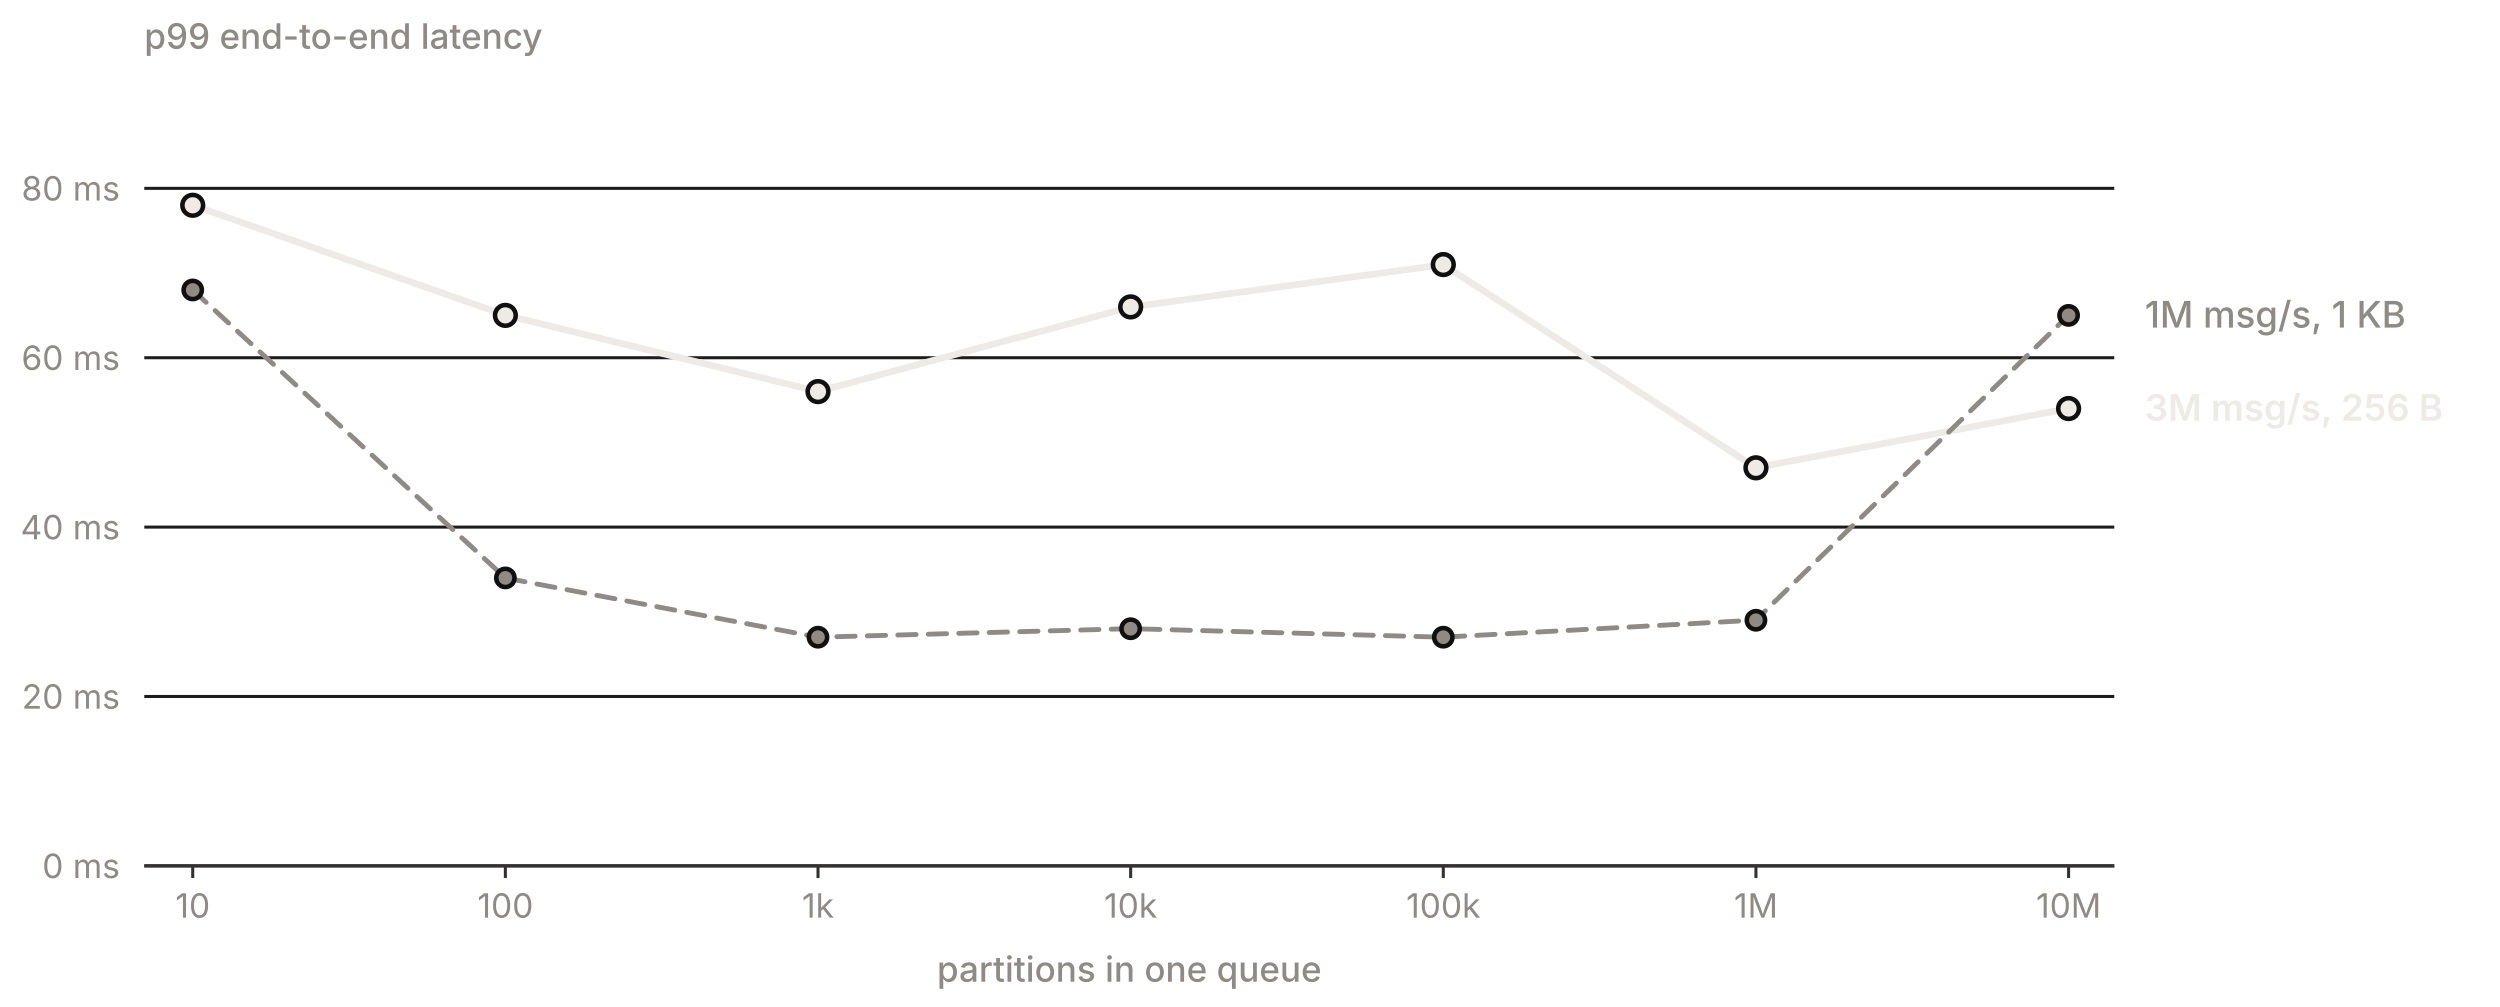
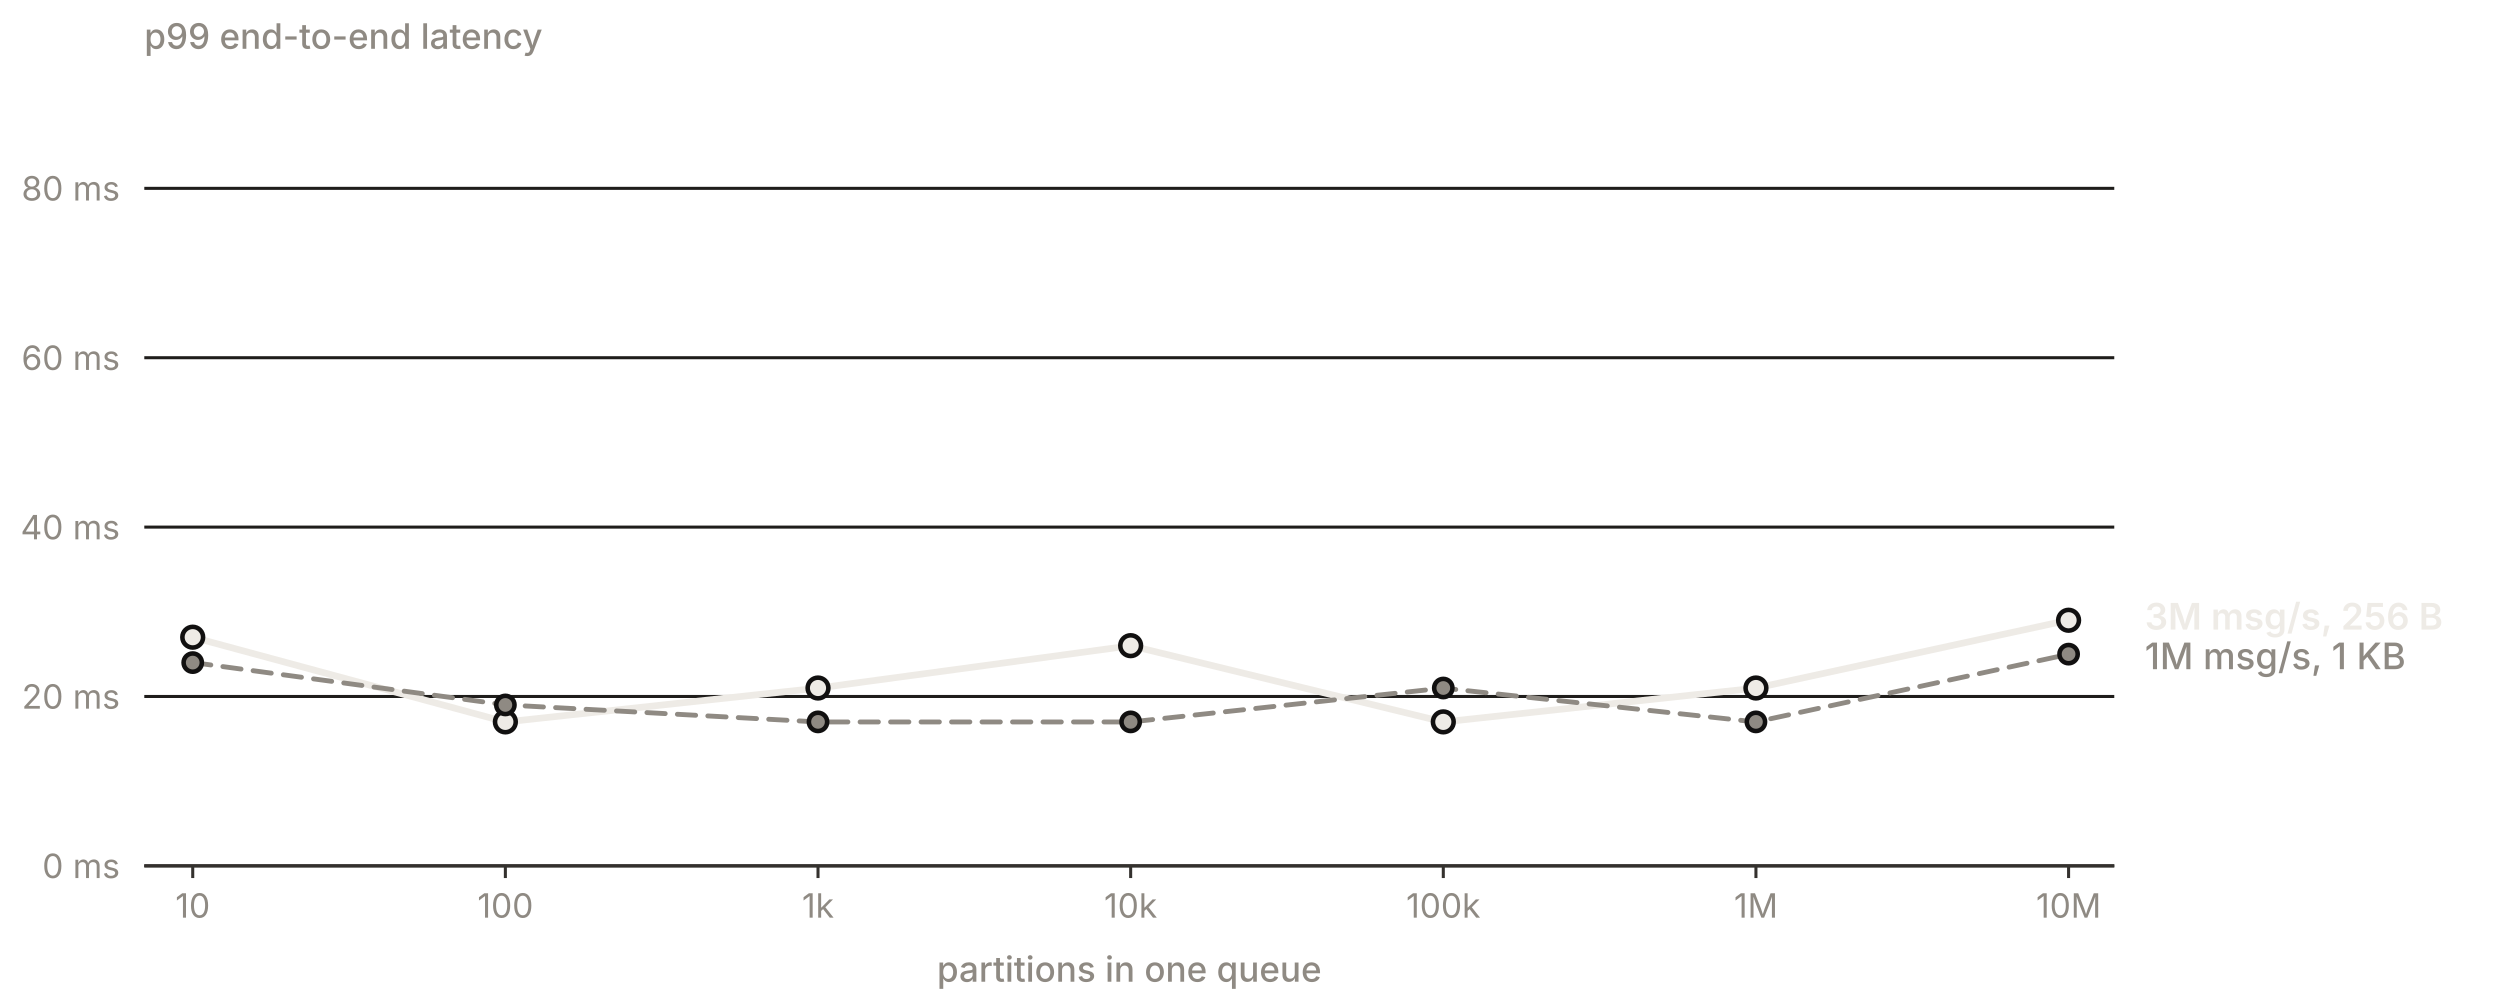
- <svg xmlns="http://www.w3.org/2000/svg" viewBox="0 0 820 330" width="820" height="330" role="img" aria-label="Queen 2.3.0 end-to-end p99 against the partition count from 10 to 10,000,000 on three GCP nodes with local NVMe: at 3,000,000 msg/s of 256-byte messages 78, 65, 56, 66, 71, 47 and 54 ms; at 1,000,000 msg/s of 1 KB messages 68, 34, 27, 28, 27, 29 and 65 ms." fill="rgb(0, 0, 0)" fill-opacity="1" stroke="none" stroke-width="1px" stroke-dasharray="none" stroke-linecap="butt" stroke-linejoin="miter" stroke-opacity="1" opacity="1" font-family="'Inter Variable', Inter, system-ui, -apple-system, 'Segoe UI', Roboto, sans-serif" font-size="15px" font-weight="400" text-anchor="start">
+ <svg xmlns="http://www.w3.org/2000/svg" viewBox="0 0 820 330" width="820" height="330" role="img" aria-label="Queen 2.4 end-to-end p99 against the partition count from 10 to 10,000,000 on three GCP nodes with local NVMe: at 3,000,000 msg/s of 256-byte messages 27, 17, 21, 26, 17, 21 and 29 ms; at 1,000,000 msg/s of 1 KB messages 24, 19, 17, 17, 21, 17 and 25 ms." fill="rgb(0, 0, 0)" fill-opacity="1" stroke="none" stroke-width="1px" stroke-dasharray="none" stroke-linecap="butt" stroke-linejoin="miter" stroke-opacity="1" opacity="1" font-family="'Inter Variable', Inter, system-ui, -apple-system, 'Segoe UI', Roboto, sans-serif" font-size="15px" font-weight="400" text-anchor="start">
  <text x="47.33" y="16" fill="rgb(143, 138, 131)" fill-opacity="1" stroke="none" stroke-width="1px" stroke-dasharray="none" stroke-linecap="butt" stroke-linejoin="miter" stroke-opacity="1" opacity="1" font-family="'Inter Variable', Inter, system-ui, -apple-system, 'Segoe UI', Roboto, sans-serif" font-size="11.5px" font-weight="500" text-anchor="start">p99 end-to-end latency</text>
  <g fill="rgb(0, 0, 0)" fill-opacity="1" stroke="none" stroke-width="1px" stroke-dasharray="none" stroke-linecap="butt" stroke-linejoin="miter" stroke-opacity="1" opacity="1" font-family="'Inter Variable', Inter, system-ui, -apple-system, 'Segoe UI', Roboto, sans-serif" font-size="15px" font-weight="400" text-anchor="start">
    <line x1="47.33" x2="693.48" y1="284" y2="284" fill="rgb(0, 0, 0)" fill-opacity="1" stroke="rgb(31, 29, 27)" stroke-width="1px" stroke-dasharray="none" stroke-linecap="butt" stroke-linejoin="miter" stroke-opacity="1" opacity="1" font-family="'Inter Variable', Inter, system-ui, -apple-system, 'Segoe UI', Roboto, sans-serif" font-size="15px" font-weight="400" text-anchor="start" />
    <text x="39.33" y="288" text-anchor="end" fill="rgb(143, 138, 131)" fill-opacity="1" stroke="none" stroke-width="1px" stroke-dasharray="none" stroke-linecap="butt" stroke-linejoin="miter" stroke-opacity="1" opacity="1" font-family="'Inter Variable', Inter, system-ui, -apple-system, 'Segoe UI', Roboto, sans-serif" font-size="11px" font-weight="400">0 ms</text>
  </g>
  <g fill="rgb(0, 0, 0)" fill-opacity="1" stroke="none" stroke-width="1px" stroke-dasharray="none" stroke-linecap="butt" stroke-linejoin="miter" stroke-opacity="1" opacity="1" font-family="'Inter Variable', Inter, system-ui, -apple-system, 'Segoe UI', Roboto, sans-serif" font-size="15px" font-weight="400" text-anchor="start">
    <line x1="47.33" x2="693.48" y1="228.444" y2="228.444" fill="rgb(0, 0, 0)" fill-opacity="1" stroke="rgb(31, 29, 27)" stroke-width="1px" stroke-dasharray="none" stroke-linecap="butt" stroke-linejoin="miter" stroke-opacity="1" opacity="1" font-family="'Inter Variable', Inter, system-ui, -apple-system, 'Segoe UI', Roboto, sans-serif" font-size="15px" font-weight="400" text-anchor="start" />
    <text x="39.33" y="232.444" text-anchor="end" fill="rgb(143, 138, 131)" fill-opacity="1" stroke="none" stroke-width="1px" stroke-dasharray="none" stroke-linecap="butt" stroke-linejoin="miter" stroke-opacity="1" opacity="1" font-family="'Inter Variable', Inter, system-ui, -apple-system, 'Segoe UI', Roboto, sans-serif" font-size="11px" font-weight="400">20 ms</text>
  </g>
  <g fill="rgb(0, 0, 0)" fill-opacity="1" stroke="none" stroke-width="1px" stroke-dasharray="none" stroke-linecap="butt" stroke-linejoin="miter" stroke-opacity="1" opacity="1" font-family="'Inter Variable', Inter, system-ui, -apple-system, 'Segoe UI', Roboto, sans-serif" font-size="15px" font-weight="400" text-anchor="start">
    <line x1="47.33" x2="693.48" y1="172.889" y2="172.889" fill="rgb(0, 0, 0)" fill-opacity="1" stroke="rgb(31, 29, 27)" stroke-width="1px" stroke-dasharray="none" stroke-linecap="butt" stroke-linejoin="miter" stroke-opacity="1" opacity="1" font-family="'Inter Variable', Inter, system-ui, -apple-system, 'Segoe UI', Roboto, sans-serif" font-size="15px" font-weight="400" text-anchor="start" />
    <text x="39.33" y="176.889" text-anchor="end" fill="rgb(143, 138, 131)" fill-opacity="1" stroke="none" stroke-width="1px" stroke-dasharray="none" stroke-linecap="butt" stroke-linejoin="miter" stroke-opacity="1" opacity="1" font-family="'Inter Variable', Inter, system-ui, -apple-system, 'Segoe UI', Roboto, sans-serif" font-size="11px" font-weight="400">40 ms</text>
  </g>
  <g fill="rgb(0, 0, 0)" fill-opacity="1" stroke="none" stroke-width="1px" stroke-dasharray="none" stroke-linecap="butt" stroke-linejoin="miter" stroke-opacity="1" opacity="1" font-family="'Inter Variable', Inter, system-ui, -apple-system, 'Segoe UI', Roboto, sans-serif" font-size="15px" font-weight="400" text-anchor="start">
    <line x1="47.33" x2="693.48" y1="117.333" y2="117.333" fill="rgb(0, 0, 0)" fill-opacity="1" stroke="rgb(31, 29, 27)" stroke-width="1px" stroke-dasharray="none" stroke-linecap="butt" stroke-linejoin="miter" stroke-opacity="1" opacity="1" font-family="'Inter Variable', Inter, system-ui, -apple-system, 'Segoe UI', Roboto, sans-serif" font-size="15px" font-weight="400" text-anchor="start" />
    <text x="39.33" y="121.333" text-anchor="end" fill="rgb(143, 138, 131)" fill-opacity="1" stroke="none" stroke-width="1px" stroke-dasharray="none" stroke-linecap="butt" stroke-linejoin="miter" stroke-opacity="1" opacity="1" font-family="'Inter Variable', Inter, system-ui, -apple-system, 'Segoe UI', Roboto, sans-serif" font-size="11px" font-weight="400">60 ms</text>
  </g>
  <g fill="rgb(0, 0, 0)" fill-opacity="1" stroke="none" stroke-width="1px" stroke-dasharray="none" stroke-linecap="butt" stroke-linejoin="miter" stroke-opacity="1" opacity="1" font-family="'Inter Variable', Inter, system-ui, -apple-system, 'Segoe UI', Roboto, sans-serif" font-size="15px" font-weight="400" text-anchor="start">
    <line x1="47.33" x2="693.48" y1="61.778" y2="61.778" fill="rgb(0, 0, 0)" fill-opacity="1" stroke="rgb(31, 29, 27)" stroke-width="1px" stroke-dasharray="none" stroke-linecap="butt" stroke-linejoin="miter" stroke-opacity="1" opacity="1" font-family="'Inter Variable', Inter, system-ui, -apple-system, 'Segoe UI', Roboto, sans-serif" font-size="15px" font-weight="400" text-anchor="start" />
    <text x="39.33" y="65.778" text-anchor="end" fill="rgb(143, 138, 131)" fill-opacity="1" stroke="none" stroke-width="1px" stroke-dasharray="none" stroke-linecap="butt" stroke-linejoin="miter" stroke-opacity="1" opacity="1" font-family="'Inter Variable', Inter, system-ui, -apple-system, 'Segoe UI', Roboto, sans-serif" font-size="11px" font-weight="400">80 ms</text>
  </g>
  <line x1="47.33" x2="693.48" y1="284" y2="284" fill="rgb(0, 0, 0)" fill-opacity="1" stroke="rgb(52, 49, 46)" stroke-width="1px" stroke-dasharray="none" stroke-linecap="butt" stroke-linejoin="miter" stroke-opacity="1" opacity="1" font-family="'Inter Variable', Inter, system-ui, -apple-system, 'Segoe UI', Roboto, sans-serif" font-size="15px" font-weight="400" text-anchor="start" />
  <g fill="rgb(0, 0, 0)" fill-opacity="1" stroke="none" stroke-width="1px" stroke-dasharray="none" stroke-linecap="butt" stroke-linejoin="miter" stroke-opacity="1" opacity="1" font-family="'Inter Variable', Inter, system-ui, -apple-system, 'Segoe UI', Roboto, sans-serif" font-size="15px" font-weight="400" text-anchor="start">
    <line x1="63.215" x2="63.215" y1="284" y2="288" fill="rgb(0, 0, 0)" fill-opacity="1" stroke="rgb(52, 49, 46)" stroke-width="1px" stroke-dasharray="none" stroke-linecap="butt" stroke-linejoin="miter" stroke-opacity="1" opacity="1" font-family="'Inter Variable', Inter, system-ui, -apple-system, 'Segoe UI', Roboto, sans-serif" font-size="15px" font-weight="400" text-anchor="start" />
    <text x="63.215" y="301" text-anchor="middle" fill="rgb(143, 138, 131)" fill-opacity="1" stroke="none" stroke-width="1px" stroke-dasharray="none" stroke-linecap="butt" stroke-linejoin="miter" stroke-opacity="1" opacity="1" font-family="'Inter Variable', Inter, system-ui, -apple-system, 'Segoe UI', Roboto, sans-serif" font-size="11px" font-weight="400">10</text>
  </g>
  <g fill="rgb(0, 0, 0)" fill-opacity="1" stroke="none" stroke-width="1px" stroke-dasharray="none" stroke-linecap="butt" stroke-linejoin="miter" stroke-opacity="1" opacity="1" font-family="'Inter Variable', Inter, system-ui, -apple-system, 'Segoe UI', Roboto, sans-serif" font-size="15px" font-weight="400" text-anchor="start">
    <line x1="165.761" x2="165.761" y1="284" y2="288" fill="rgb(0, 0, 0)" fill-opacity="1" stroke="rgb(52, 49, 46)" stroke-width="1px" stroke-dasharray="none" stroke-linecap="butt" stroke-linejoin="miter" stroke-opacity="1" opacity="1" font-family="'Inter Variable', Inter, system-ui, -apple-system, 'Segoe UI', Roboto, sans-serif" font-size="15px" font-weight="400" text-anchor="start" />
    <text x="165.761" y="301" text-anchor="middle" fill="rgb(143, 138, 131)" fill-opacity="1" stroke="none" stroke-width="1px" stroke-dasharray="none" stroke-linecap="butt" stroke-linejoin="miter" stroke-opacity="1" opacity="1" font-family="'Inter Variable', Inter, system-ui, -apple-system, 'Segoe UI', Roboto, sans-serif" font-size="11px" font-weight="400">100</text>
  </g>
  <g fill="rgb(0, 0, 0)" fill-opacity="1" stroke="none" stroke-width="1px" stroke-dasharray="none" stroke-linecap="butt" stroke-linejoin="miter" stroke-opacity="1" opacity="1" font-family="'Inter Variable', Inter, system-ui, -apple-system, 'Segoe UI', Roboto, sans-serif" font-size="15px" font-weight="400" text-anchor="start">
    <line x1="268.308" x2="268.308" y1="284" y2="288" fill="rgb(0, 0, 0)" fill-opacity="1" stroke="rgb(52, 49, 46)" stroke-width="1px" stroke-dasharray="none" stroke-linecap="butt" stroke-linejoin="miter" stroke-opacity="1" opacity="1" font-family="'Inter Variable', Inter, system-ui, -apple-system, 'Segoe UI', Roboto, sans-serif" font-size="15px" font-weight="400" text-anchor="start" />
    <text x="268.308" y="301" text-anchor="middle" fill="rgb(143, 138, 131)" fill-opacity="1" stroke="none" stroke-width="1px" stroke-dasharray="none" stroke-linecap="butt" stroke-linejoin="miter" stroke-opacity="1" opacity="1" font-family="'Inter Variable', Inter, system-ui, -apple-system, 'Segoe UI', Roboto, sans-serif" font-size="11px" font-weight="400">1k</text>
  </g>
  <g fill="rgb(0, 0, 0)" fill-opacity="1" stroke="none" stroke-width="1px" stroke-dasharray="none" stroke-linecap="butt" stroke-linejoin="miter" stroke-opacity="1" opacity="1" font-family="'Inter Variable', Inter, system-ui, -apple-system, 'Segoe UI', Roboto, sans-serif" font-size="15px" font-weight="400" text-anchor="start">
    <line x1="370.855" x2="370.855" y1="284" y2="288" fill="rgb(0, 0, 0)" fill-opacity="1" stroke="rgb(52, 49, 46)" stroke-width="1px" stroke-dasharray="none" stroke-linecap="butt" stroke-linejoin="miter" stroke-opacity="1" opacity="1" font-family="'Inter Variable', Inter, system-ui, -apple-system, 'Segoe UI', Roboto, sans-serif" font-size="15px" font-weight="400" text-anchor="start" />
    <text x="370.855" y="301" text-anchor="middle" fill="rgb(143, 138, 131)" fill-opacity="1" stroke="none" stroke-width="1px" stroke-dasharray="none" stroke-linecap="butt" stroke-linejoin="miter" stroke-opacity="1" opacity="1" font-family="'Inter Variable', Inter, system-ui, -apple-system, 'Segoe UI', Roboto, sans-serif" font-size="11px" font-weight="400">10k</text>
  </g>
  <g fill="rgb(0, 0, 0)" fill-opacity="1" stroke="none" stroke-width="1px" stroke-dasharray="none" stroke-linecap="butt" stroke-linejoin="miter" stroke-opacity="1" opacity="1" font-family="'Inter Variable', Inter, system-ui, -apple-system, 'Segoe UI', Roboto, sans-serif" font-size="15px" font-weight="400" text-anchor="start">
    <line x1="473.402" x2="473.402" y1="284" y2="288" fill="rgb(0, 0, 0)" fill-opacity="1" stroke="rgb(52, 49, 46)" stroke-width="1px" stroke-dasharray="none" stroke-linecap="butt" stroke-linejoin="miter" stroke-opacity="1" opacity="1" font-family="'Inter Variable', Inter, system-ui, -apple-system, 'Segoe UI', Roboto, sans-serif" font-size="15px" font-weight="400" text-anchor="start" />
    <text x="473.402" y="301" text-anchor="middle" fill="rgb(143, 138, 131)" fill-opacity="1" stroke="none" stroke-width="1px" stroke-dasharray="none" stroke-linecap="butt" stroke-linejoin="miter" stroke-opacity="1" opacity="1" font-family="'Inter Variable', Inter, system-ui, -apple-system, 'Segoe UI', Roboto, sans-serif" font-size="11px" font-weight="400">100k</text>
  </g>
  <g fill="rgb(0, 0, 0)" fill-opacity="1" stroke="none" stroke-width="1px" stroke-dasharray="none" stroke-linecap="butt" stroke-linejoin="miter" stroke-opacity="1" opacity="1" font-family="'Inter Variable', Inter, system-ui, -apple-system, 'Segoe UI', Roboto, sans-serif" font-size="15px" font-weight="400" text-anchor="start">
    <line x1="575.948" x2="575.948" y1="284" y2="288" fill="rgb(0, 0, 0)" fill-opacity="1" stroke="rgb(52, 49, 46)" stroke-width="1px" stroke-dasharray="none" stroke-linecap="butt" stroke-linejoin="miter" stroke-opacity="1" opacity="1" font-family="'Inter Variable', Inter, system-ui, -apple-system, 'Segoe UI', Roboto, sans-serif" font-size="15px" font-weight="400" text-anchor="start" />
    <text x="575.948" y="301" text-anchor="middle" fill="rgb(143, 138, 131)" fill-opacity="1" stroke="none" stroke-width="1px" stroke-dasharray="none" stroke-linecap="butt" stroke-linejoin="miter" stroke-opacity="1" opacity="1" font-family="'Inter Variable', Inter, system-ui, -apple-system, 'Segoe UI', Roboto, sans-serif" font-size="11px" font-weight="400">1M</text>
  </g>
  <g fill="rgb(0, 0, 0)" fill-opacity="1" stroke="none" stroke-width="1px" stroke-dasharray="none" stroke-linecap="butt" stroke-linejoin="miter" stroke-opacity="1" opacity="1" font-family="'Inter Variable', Inter, system-ui, -apple-system, 'Segoe UI', Roboto, sans-serif" font-size="15px" font-weight="400" text-anchor="start">
    <line x1="678.495" x2="678.495" y1="284" y2="288" fill="rgb(0, 0, 0)" fill-opacity="1" stroke="rgb(52, 49, 46)" stroke-width="1px" stroke-dasharray="none" stroke-linecap="butt" stroke-linejoin="miter" stroke-opacity="1" opacity="1" font-family="'Inter Variable', Inter, system-ui, -apple-system, 'Segoe UI', Roboto, sans-serif" font-size="15px" font-weight="400" text-anchor="start" />
    <text x="678.495" y="301" text-anchor="middle" fill="rgb(143, 138, 131)" fill-opacity="1" stroke="none" stroke-width="1px" stroke-dasharray="none" stroke-linecap="butt" stroke-linejoin="miter" stroke-opacity="1" opacity="1" font-family="'Inter Variable', Inter, system-ui, -apple-system, 'Segoe UI', Roboto, sans-serif" font-size="11px" font-weight="400">10M</text>
  </g>
  <text x="370.405" y="322" text-anchor="middle" fill="rgb(143, 138, 131)" fill-opacity="1" stroke="none" stroke-width="1px" stroke-dasharray="none" stroke-linecap="butt" stroke-linejoin="miter" stroke-opacity="1" opacity="1" font-family="'Inter Variable', Inter, system-ui, -apple-system, 'Segoe UI', Roboto, sans-serif" font-size="11.5px" font-weight="500">partitions in one queue</text>
  <g fill="rgb(0, 0, 0)" fill-opacity="1" stroke="none" stroke-width="1px" stroke-dasharray="none" stroke-linecap="butt" stroke-linejoin="miter" stroke-opacity="1" opacity="1" font-family="'Inter Variable', Inter, system-ui, -apple-system, 'Segoe UI', Roboto, sans-serif" font-size="15px" font-weight="400" text-anchor="start">
-     <path d="M 63.2 67.3 L 165.8 103.4 L 268.3 128.4 L 370.9 100.7 L 473.4 86.8 L 575.9 153.4 L 678.5 134.0" fill="none" fill-opacity="1" stroke="rgb(238, 235, 230)" stroke-width="2.2px" stroke-dasharray="none" stroke-linecap="round" stroke-linejoin="round" stroke-opacity="1" opacity="1" font-family="'Inter Variable', Inter, system-ui, -apple-system, 'Segoe UI', Roboto, sans-serif" font-size="15px" font-weight="400" text-anchor="start" />
-     <circle cx="63.215" cy="67.333" r="3.4" fill="rgb(238, 235, 230)" fill-opacity="1" stroke="rgb(17, 16, 16)" stroke-width="1.5px" stroke-dasharray="none" stroke-linecap="butt" stroke-linejoin="miter" stroke-opacity="1" opacity="1" font-family="'Inter Variable', Inter, system-ui, -apple-system, 'Segoe UI', Roboto, sans-serif" font-size="15px" font-weight="400" text-anchor="start" />
-     <circle cx="165.761" cy="103.444" r="3.4" fill="rgb(238, 235, 230)" fill-opacity="1" stroke="rgb(17, 16, 16)" stroke-width="1.5px" stroke-dasharray="none" stroke-linecap="butt" stroke-linejoin="miter" stroke-opacity="1" opacity="1" font-family="'Inter Variable', Inter, system-ui, -apple-system, 'Segoe UI', Roboto, sans-serif" font-size="15px" font-weight="400" text-anchor="start" />
-     <circle cx="268.308" cy="128.444" r="3.4" fill="rgb(238, 235, 230)" fill-opacity="1" stroke="rgb(17, 16, 16)" stroke-width="1.5px" stroke-dasharray="none" stroke-linecap="butt" stroke-linejoin="miter" stroke-opacity="1" opacity="1" font-family="'Inter Variable', Inter, system-ui, -apple-system, 'Segoe UI', Roboto, sans-serif" font-size="15px" font-weight="400" text-anchor="start" />
-     <circle cx="370.855" cy="100.667" r="3.4" fill="rgb(238, 235, 230)" fill-opacity="1" stroke="rgb(17, 16, 16)" stroke-width="1.5px" stroke-dasharray="none" stroke-linecap="butt" stroke-linejoin="miter" stroke-opacity="1" opacity="1" font-family="'Inter Variable', Inter, system-ui, -apple-system, 'Segoe UI', Roboto, sans-serif" font-size="15px" font-weight="400" text-anchor="start" />
-     <circle cx="473.402" cy="86.778" r="3.4" fill="rgb(238, 235, 230)" fill-opacity="1" stroke="rgb(17, 16, 16)" stroke-width="1.5px" stroke-dasharray="none" stroke-linecap="butt" stroke-linejoin="miter" stroke-opacity="1" opacity="1" font-family="'Inter Variable', Inter, system-ui, -apple-system, 'Segoe UI', Roboto, sans-serif" font-size="15px" font-weight="400" text-anchor="start" />
-     <circle cx="575.948" cy="153.444" r="3.4" fill="rgb(238, 235, 230)" fill-opacity="1" stroke="rgb(17, 16, 16)" stroke-width="1.5px" stroke-dasharray="none" stroke-linecap="butt" stroke-linejoin="miter" stroke-opacity="1" opacity="1" font-family="'Inter Variable', Inter, system-ui, -apple-system, 'Segoe UI', Roboto, sans-serif" font-size="15px" font-weight="400" text-anchor="start" />
-     <circle cx="678.495" cy="134" r="3.4" fill="rgb(238, 235, 230)" fill-opacity="1" stroke="rgb(17, 16, 16)" stroke-width="1.5px" stroke-dasharray="none" stroke-linecap="butt" stroke-linejoin="miter" stroke-opacity="1" opacity="1" font-family="'Inter Variable', Inter, system-ui, -apple-system, 'Segoe UI', Roboto, sans-serif" font-size="15px" font-weight="400" text-anchor="start" />
+     <path d="M 63.2 209.0 L 165.8 236.8 L 268.3 225.7 L 370.9 211.8 L 473.4 236.8 L 575.9 225.7 L 678.5 203.4" fill="none" fill-opacity="1" stroke="rgb(238, 235, 230)" stroke-width="2.2px" stroke-dasharray="none" stroke-linecap="round" stroke-linejoin="round" stroke-opacity="1" opacity="1" font-family="'Inter Variable', Inter, system-ui, -apple-system, 'Segoe UI', Roboto, sans-serif" font-size="15px" font-weight="400" text-anchor="start" />
+     <circle cx="63.215" cy="209.0" r="3.4" fill="rgb(238, 235, 230)" fill-opacity="1" stroke="rgb(17, 16, 16)" stroke-width="1.5px" stroke-dasharray="none" stroke-linecap="butt" stroke-linejoin="miter" stroke-opacity="1" opacity="1" font-family="'Inter Variable', Inter, system-ui, -apple-system, 'Segoe UI', Roboto, sans-serif" font-size="15px" font-weight="400" text-anchor="start" />
+     <circle cx="165.761" cy="236.778" r="3.4" fill="rgb(238, 235, 230)" fill-opacity="1" stroke="rgb(17, 16, 16)" stroke-width="1.5px" stroke-dasharray="none" stroke-linecap="butt" stroke-linejoin="miter" stroke-opacity="1" opacity="1" font-family="'Inter Variable', Inter, system-ui, -apple-system, 'Segoe UI', Roboto, sans-serif" font-size="15px" font-weight="400" text-anchor="start" />
+     <circle cx="268.308" cy="225.667" r="3.4" fill="rgb(238, 235, 230)" fill-opacity="1" stroke="rgb(17, 16, 16)" stroke-width="1.5px" stroke-dasharray="none" stroke-linecap="butt" stroke-linejoin="miter" stroke-opacity="1" opacity="1" font-family="'Inter Variable', Inter, system-ui, -apple-system, 'Segoe UI', Roboto, sans-serif" font-size="15px" font-weight="400" text-anchor="start" />
+     <circle cx="370.855" cy="211.778" r="3.4" fill="rgb(238, 235, 230)" fill-opacity="1" stroke="rgb(17, 16, 16)" stroke-width="1.5px" stroke-dasharray="none" stroke-linecap="butt" stroke-linejoin="miter" stroke-opacity="1" opacity="1" font-family="'Inter Variable', Inter, system-ui, -apple-system, 'Segoe UI', Roboto, sans-serif" font-size="15px" font-weight="400" text-anchor="start" />
+     <circle cx="473.402" cy="236.778" r="3.4" fill="rgb(238, 235, 230)" fill-opacity="1" stroke="rgb(17, 16, 16)" stroke-width="1.5px" stroke-dasharray="none" stroke-linecap="butt" stroke-linejoin="miter" stroke-opacity="1" opacity="1" font-family="'Inter Variable', Inter, system-ui, -apple-system, 'Segoe UI', Roboto, sans-serif" font-size="15px" font-weight="400" text-anchor="start" />
+     <circle cx="575.948" cy="225.667" r="3.4" fill="rgb(238, 235, 230)" fill-opacity="1" stroke="rgb(17, 16, 16)" stroke-width="1.5px" stroke-dasharray="none" stroke-linecap="butt" stroke-linejoin="miter" stroke-opacity="1" opacity="1" font-family="'Inter Variable', Inter, system-ui, -apple-system, 'Segoe UI', Roboto, sans-serif" font-size="15px" font-weight="400" text-anchor="start" />
+     <circle cx="678.495" cy="203.444" r="3.4" fill="rgb(238, 235, 230)" fill-opacity="1" stroke="rgb(17, 16, 16)" stroke-width="1.5px" stroke-dasharray="none" stroke-linecap="butt" stroke-linejoin="miter" stroke-opacity="1" opacity="1" font-family="'Inter Variable', Inter, system-ui, -apple-system, 'Segoe UI', Roboto, sans-serif" font-size="15px" font-weight="400" text-anchor="start" />
  </g>
  <g fill="rgb(0, 0, 0)" fill-opacity="1" stroke="none" stroke-width="1px" stroke-dasharray="none" stroke-linecap="butt" stroke-linejoin="miter" stroke-opacity="1" opacity="1" font-family="'Inter Variable', Inter, system-ui, -apple-system, 'Segoe UI', Roboto, sans-serif" font-size="15px" font-weight="400" text-anchor="start">
-     <path d="M 63.2 95.1 L 165.8 189.6 L 268.3 209.0 L 370.9 206.2 L 473.4 209.0 L 575.9 203.4 L 678.5 103.4" stroke-dasharray="6px, 4px" fill="none" fill-opacity="1" stroke="rgb(143, 138, 131)" stroke-width="1.6px" stroke-linecap="round" stroke-linejoin="round" stroke-opacity="1" opacity="1" font-family="'Inter Variable', Inter, system-ui, -apple-system, 'Segoe UI', Roboto, sans-serif" font-size="15px" font-weight="400" text-anchor="start" />
-     <circle cx="63.215" cy="95.111" r="3" fill="rgb(143, 138, 131)" fill-opacity="1" stroke="rgb(17, 16, 16)" stroke-width="1.5px" stroke-dasharray="none" stroke-linecap="butt" stroke-linejoin="miter" stroke-opacity="1" opacity="1" font-family="'Inter Variable', Inter, system-ui, -apple-system, 'Segoe UI', Roboto, sans-serif" font-size="15px" font-weight="400" text-anchor="start" />
-     <circle cx="165.761" cy="189.556" r="3" fill="rgb(143, 138, 131)" fill-opacity="1" stroke="rgb(17, 16, 16)" stroke-width="1.5px" stroke-dasharray="none" stroke-linecap="butt" stroke-linejoin="miter" stroke-opacity="1" opacity="1" font-family="'Inter Variable', Inter, system-ui, -apple-system, 'Segoe UI', Roboto, sans-serif" font-size="15px" font-weight="400" text-anchor="start" />
-     <circle cx="268.308" cy="209" r="3" fill="rgb(143, 138, 131)" fill-opacity="1" stroke="rgb(17, 16, 16)" stroke-width="1.5px" stroke-dasharray="none" stroke-linecap="butt" stroke-linejoin="miter" stroke-opacity="1" opacity="1" font-family="'Inter Variable', Inter, system-ui, -apple-system, 'Segoe UI', Roboto, sans-serif" font-size="15px" font-weight="400" text-anchor="start" />
-     <circle cx="370.855" cy="206.222" r="3" fill="rgb(143, 138, 131)" fill-opacity="1" stroke="rgb(17, 16, 16)" stroke-width="1.5px" stroke-dasharray="none" stroke-linecap="butt" stroke-linejoin="miter" stroke-opacity="1" opacity="1" font-family="'Inter Variable', Inter, system-ui, -apple-system, 'Segoe UI', Roboto, sans-serif" font-size="15px" font-weight="400" text-anchor="start" />
-     <circle cx="473.402" cy="209" r="3" fill="rgb(143, 138, 131)" fill-opacity="1" stroke="rgb(17, 16, 16)" stroke-width="1.5px" stroke-dasharray="none" stroke-linecap="butt" stroke-linejoin="miter" stroke-opacity="1" opacity="1" font-family="'Inter Variable', Inter, system-ui, -apple-system, 'Segoe UI', Roboto, sans-serif" font-size="15px" font-weight="400" text-anchor="start" />
-     <circle cx="575.948" cy="203.444" r="3" fill="rgb(143, 138, 131)" fill-opacity="1" stroke="rgb(17, 16, 16)" stroke-width="1.5px" stroke-dasharray="none" stroke-linecap="butt" stroke-linejoin="miter" stroke-opacity="1" opacity="1" font-family="'Inter Variable', Inter, system-ui, -apple-system, 'Segoe UI', Roboto, sans-serif" font-size="15px" font-weight="400" text-anchor="start" />
-     <circle cx="678.495" cy="103.444" r="3" fill="rgb(143, 138, 131)" fill-opacity="1" stroke="rgb(17, 16, 16)" stroke-width="1.5px" stroke-dasharray="none" stroke-linecap="butt" stroke-linejoin="miter" stroke-opacity="1" opacity="1" font-family="'Inter Variable', Inter, system-ui, -apple-system, 'Segoe UI', Roboto, sans-serif" font-size="15px" font-weight="400" text-anchor="start" />
+     <path d="M 63.2 217.3 L 165.8 231.2 L 268.3 236.8 L 370.9 236.8 L 473.4 225.7 L 575.9 236.8 L 678.5 214.6" stroke-dasharray="6px, 4px" fill="none" fill-opacity="1" stroke="rgb(143, 138, 131)" stroke-width="1.6px" stroke-linecap="round" stroke-linejoin="round" stroke-opacity="1" opacity="1" font-family="'Inter Variable', Inter, system-ui, -apple-system, 'Segoe UI', Roboto, sans-serif" font-size="15px" font-weight="400" text-anchor="start" />
+     <circle cx="63.215" cy="217.333" r="3" fill="rgb(143, 138, 131)" fill-opacity="1" stroke="rgb(17, 16, 16)" stroke-width="1.5px" stroke-dasharray="none" stroke-linecap="butt" stroke-linejoin="miter" stroke-opacity="1" opacity="1" font-family="'Inter Variable', Inter, system-ui, -apple-system, 'Segoe UI', Roboto, sans-serif" font-size="15px" font-weight="400" text-anchor="start" />
+     <circle cx="165.761" cy="231.222" r="3" fill="rgb(143, 138, 131)" fill-opacity="1" stroke="rgb(17, 16, 16)" stroke-width="1.5px" stroke-dasharray="none" stroke-linecap="butt" stroke-linejoin="miter" stroke-opacity="1" opacity="1" font-family="'Inter Variable', Inter, system-ui, -apple-system, 'Segoe UI', Roboto, sans-serif" font-size="15px" font-weight="400" text-anchor="start" />
+     <circle cx="268.308" cy="236.778" r="3" fill="rgb(143, 138, 131)" fill-opacity="1" stroke="rgb(17, 16, 16)" stroke-width="1.5px" stroke-dasharray="none" stroke-linecap="butt" stroke-linejoin="miter" stroke-opacity="1" opacity="1" font-family="'Inter Variable', Inter, system-ui, -apple-system, 'Segoe UI', Roboto, sans-serif" font-size="15px" font-weight="400" text-anchor="start" />
+     <circle cx="370.855" cy="236.778" r="3" fill="rgb(143, 138, 131)" fill-opacity="1" stroke="rgb(17, 16, 16)" stroke-width="1.5px" stroke-dasharray="none" stroke-linecap="butt" stroke-linejoin="miter" stroke-opacity="1" opacity="1" font-family="'Inter Variable', Inter, system-ui, -apple-system, 'Segoe UI', Roboto, sans-serif" font-size="15px" font-weight="400" text-anchor="start" />
+     <circle cx="473.402" cy="225.667" r="3" fill="rgb(143, 138, 131)" fill-opacity="1" stroke="rgb(17, 16, 16)" stroke-width="1.5px" stroke-dasharray="none" stroke-linecap="butt" stroke-linejoin="miter" stroke-opacity="1" opacity="1" font-family="'Inter Variable', Inter, system-ui, -apple-system, 'Segoe UI', Roboto, sans-serif" font-size="15px" font-weight="400" text-anchor="start" />
+     <circle cx="575.948" cy="236.778" r="3" fill="rgb(143, 138, 131)" fill-opacity="1" stroke="rgb(17, 16, 16)" stroke-width="1.5px" stroke-dasharray="none" stroke-linecap="butt" stroke-linejoin="miter" stroke-opacity="1" opacity="1" font-family="'Inter Variable', Inter, system-ui, -apple-system, 'Segoe UI', Roboto, sans-serif" font-size="15px" font-weight="400" text-anchor="start" />
+     <circle cx="678.495" cy="214.556" r="3" fill="rgb(143, 138, 131)" fill-opacity="1" stroke="rgb(17, 16, 16)" stroke-width="1.5px" stroke-dasharray="none" stroke-linecap="butt" stroke-linejoin="miter" stroke-opacity="1" opacity="1" font-family="'Inter Variable', Inter, system-ui, -apple-system, 'Segoe UI', Roboto, sans-serif" font-size="15px" font-weight="400" text-anchor="start" />
  </g>
  <g fill="rgb(0, 0, 0)" fill-opacity="1" stroke="none" stroke-width="1px" stroke-dasharray="none" stroke-linecap="butt" stroke-linejoin="miter" stroke-opacity="1" opacity="1" font-family="'Inter Variable', Inter, system-ui, -apple-system, 'Segoe UI', Roboto, sans-serif" font-size="15px" font-weight="400" text-anchor="start">
-     <text x="703.48" y="138" fill="rgb(238, 235, 230)" fill-opacity="1" stroke="none" stroke-width="1px" stroke-dasharray="none" stroke-linecap="butt" stroke-linejoin="miter" stroke-opacity="1" opacity="1" font-family="'Inter Variable', Inter, system-ui, -apple-system, 'Segoe UI', Roboto, sans-serif" font-size="12px" font-weight="600" text-anchor="start">3M msg/s, 256 B</text>
+     <text x="703.48" y="206.5" fill="rgb(238, 235, 230)" fill-opacity="1" stroke="none" stroke-width="1px" stroke-dasharray="none" stroke-linecap="butt" stroke-linejoin="miter" stroke-opacity="1" opacity="1" font-family="'Inter Variable', Inter, system-ui, -apple-system, 'Segoe UI', Roboto, sans-serif" font-size="12px" font-weight="600" text-anchor="start">3M msg/s, 256 B</text>
  </g>
  <g fill="rgb(0, 0, 0)" fill-opacity="1" stroke="none" stroke-width="1px" stroke-dasharray="none" stroke-linecap="butt" stroke-linejoin="miter" stroke-opacity="1" opacity="1" font-family="'Inter Variable', Inter, system-ui, -apple-system, 'Segoe UI', Roboto, sans-serif" font-size="15px" font-weight="400" text-anchor="start">
-     <text x="703.48" y="107.444" fill="rgb(143, 138, 131)" fill-opacity="1" stroke="none" stroke-width="1px" stroke-dasharray="none" stroke-linecap="butt" stroke-linejoin="miter" stroke-opacity="1" opacity="1" font-family="'Inter Variable', Inter, system-ui, -apple-system, 'Segoe UI', Roboto, sans-serif" font-size="12px" font-weight="500" text-anchor="start">1M msg/s, 1 KB</text>
+     <text x="703.48" y="219.5" fill="rgb(143, 138, 131)" fill-opacity="1" stroke="none" stroke-width="1px" stroke-dasharray="none" stroke-linecap="butt" stroke-linejoin="miter" stroke-opacity="1" opacity="1" font-family="'Inter Variable', Inter, system-ui, -apple-system, 'Segoe UI', Roboto, sans-serif" font-size="12px" font-weight="500" text-anchor="start">1M msg/s, 1 KB</text>
  </g>
</svg>
